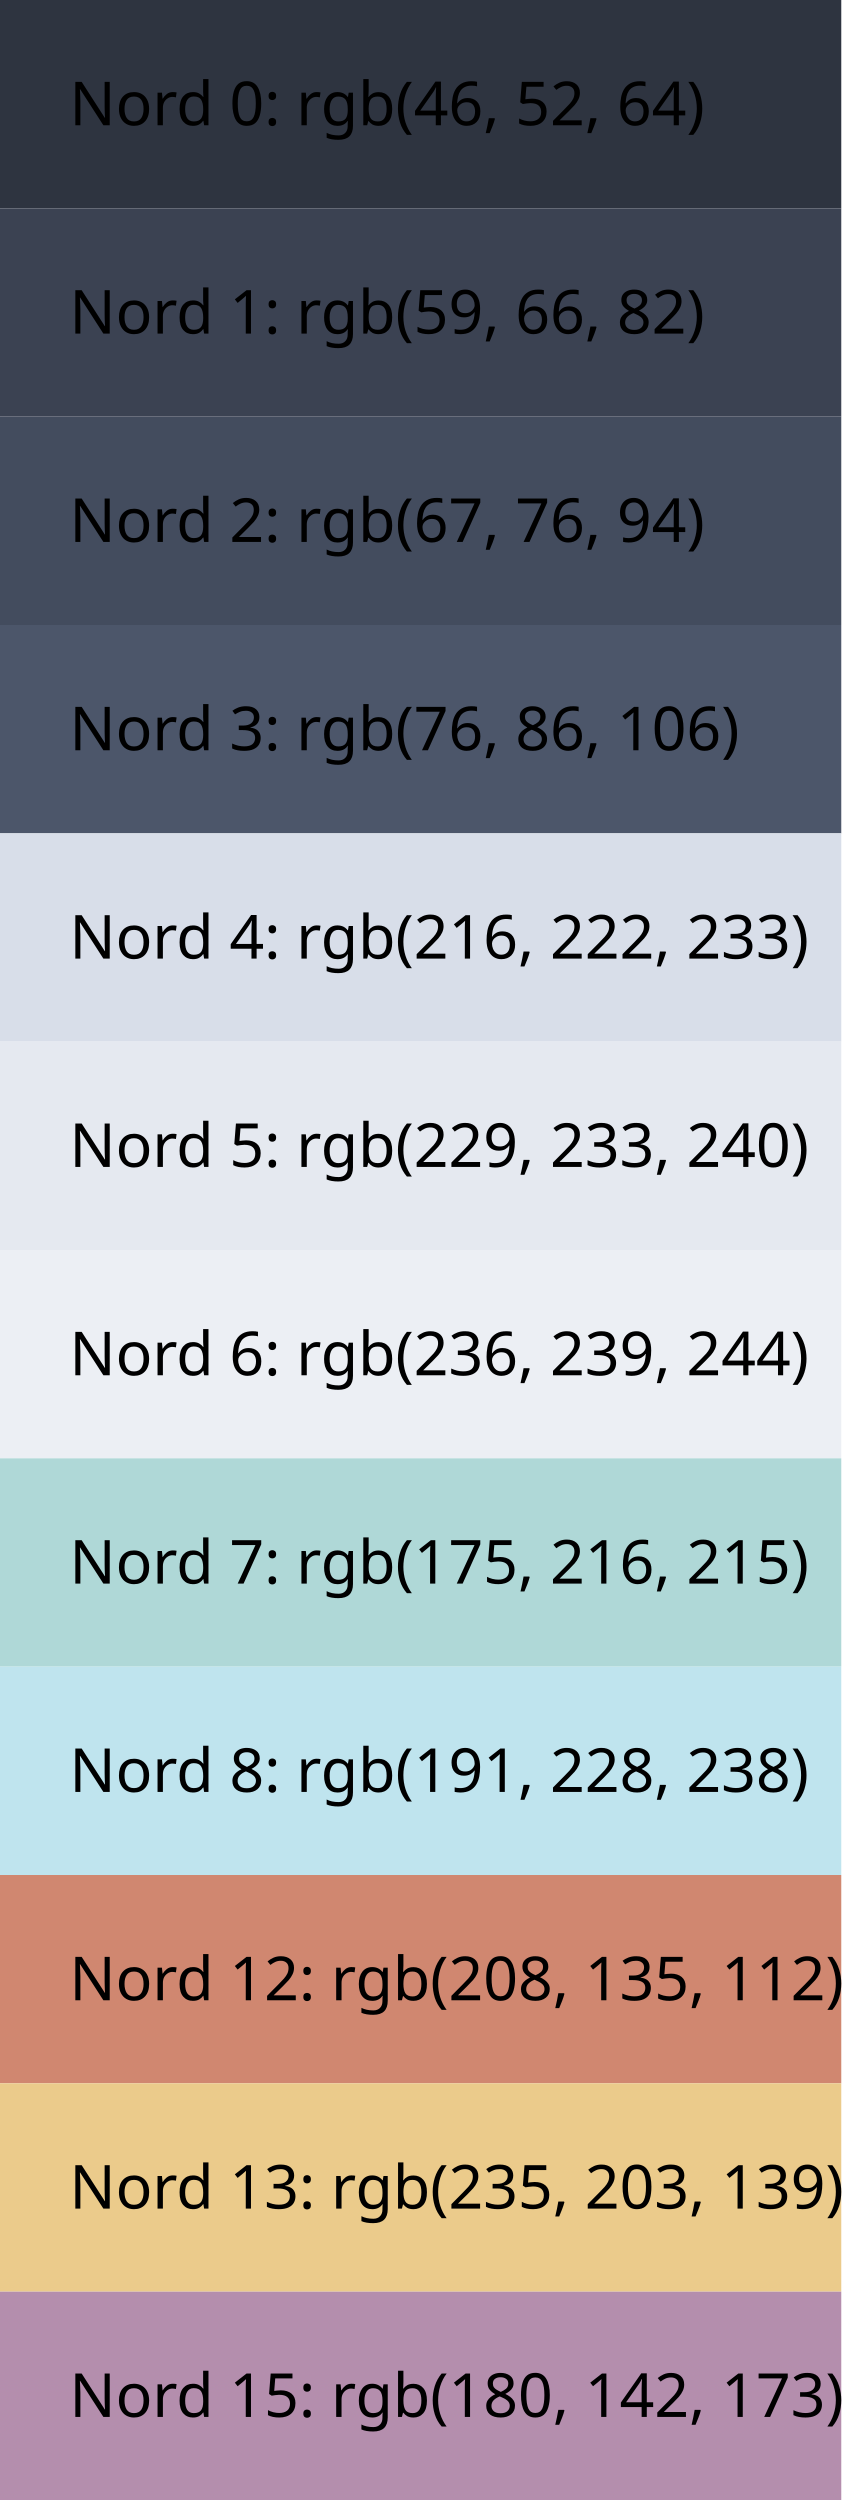
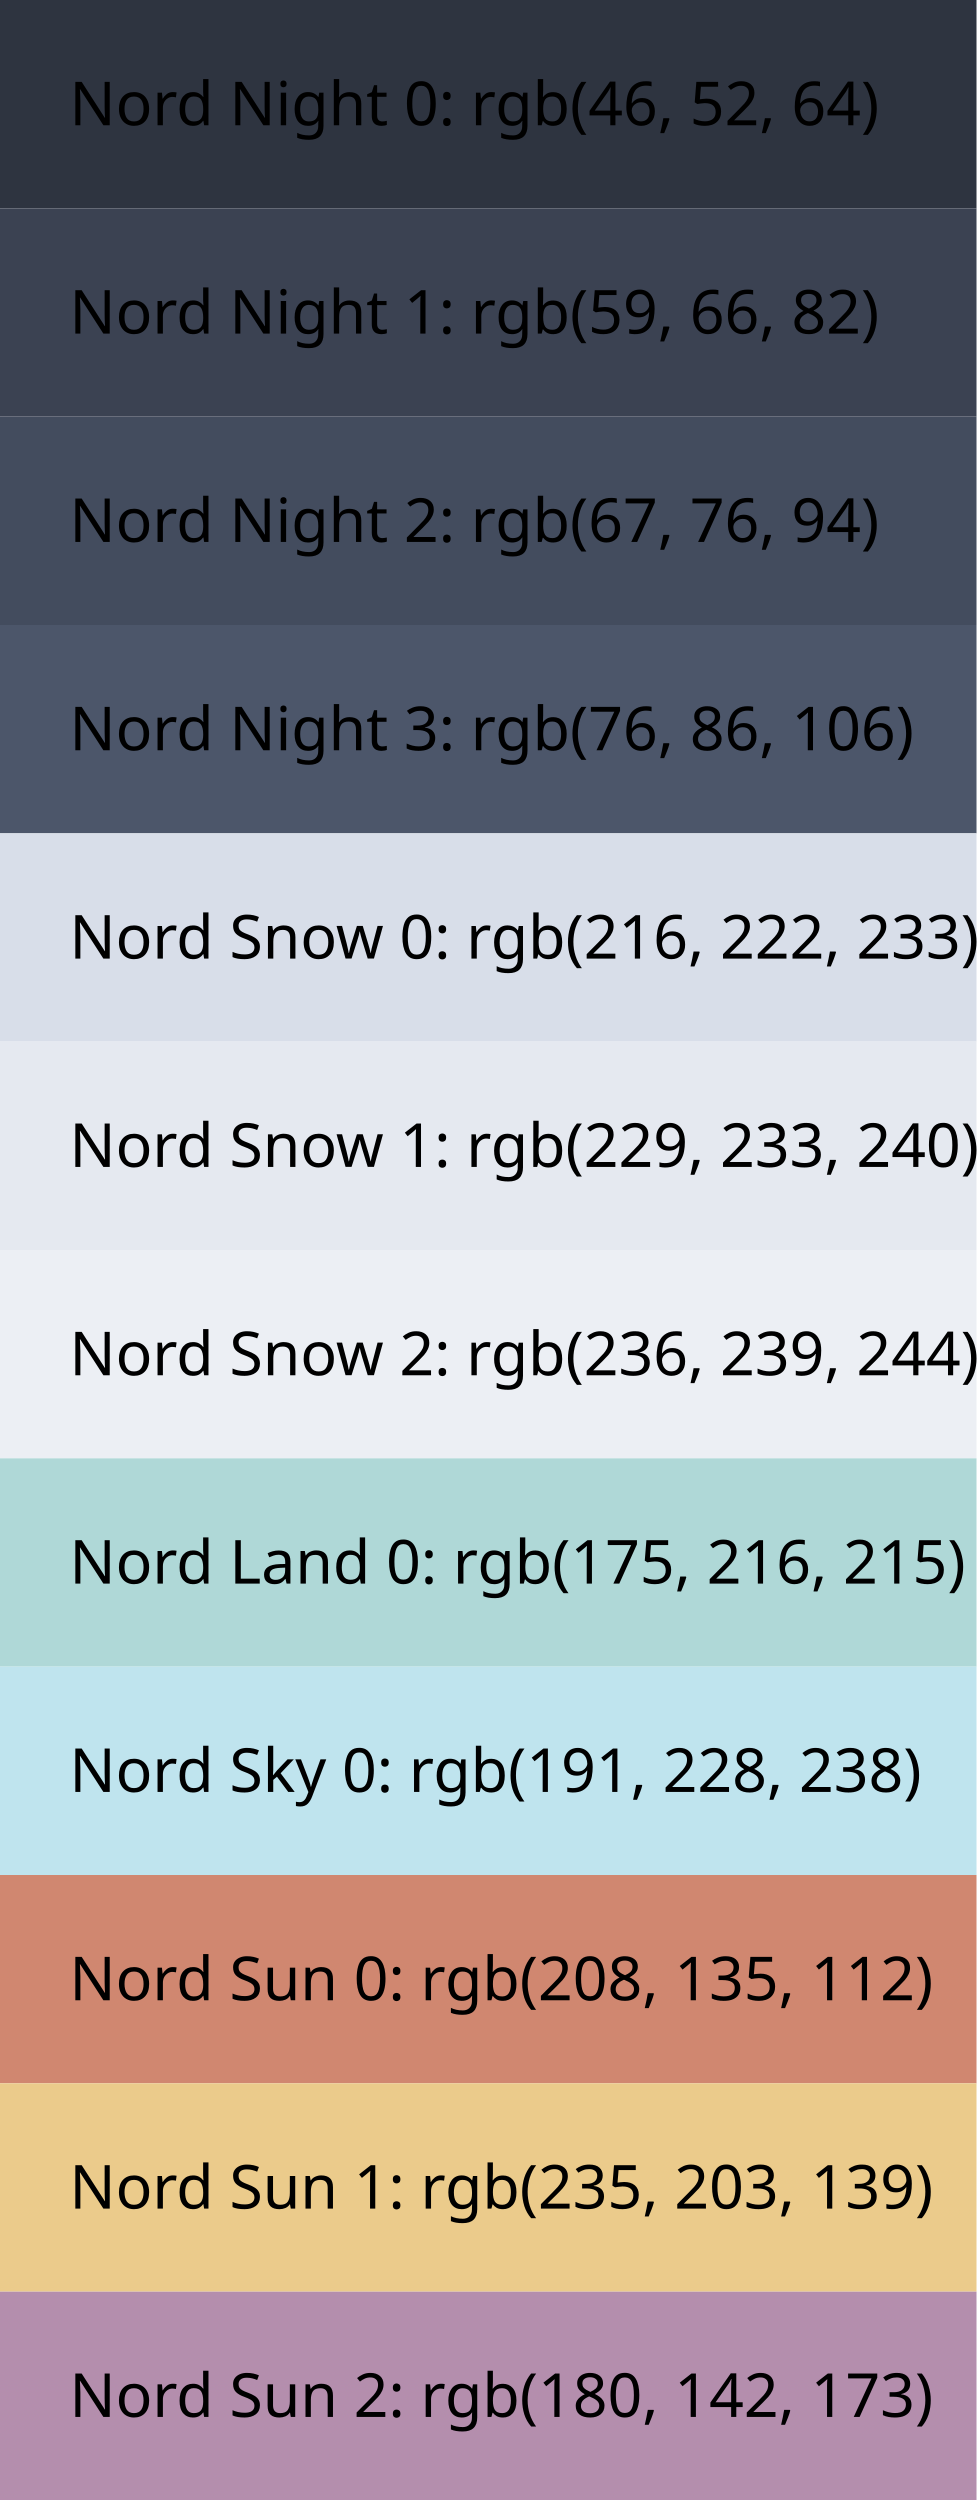
<svg xmlns="http://www.w3.org/2000/svg" width="100%" height="576px" style="font:inherit">
  <style>text {font: 400 14px sans-serif}</style>
  <rect x="0" y="0" width="100%" height="48" fill="rgb(46, 52, 64)" />
-   <text x="16" y="24" dominant-baseline="middle">Nord 0: rgb(46, 52, 64)</text>
+   <text x="16" y="24" dominant-baseline="middle">Nord Night 0: rgb(46, 52, 64)</text>
  <rect x="0" y="48" width="100%" height="48" fill="rgb(59, 66, 82)" />
-   <text x="16" y="72" dominant-baseline="middle">Nord 1: rgb(59, 66, 82)</text>
+   <text x="16" y="72" dominant-baseline="middle">Nord Night 1: rgb(59, 66, 82)</text>
  <rect x="0" y="96" width="100%" height="48" fill="rgb(67, 76, 94)" />
-   <text x="16" y="120" dominant-baseline="middle">Nord 2: rgb(67, 76, 94)</text>
+   <text x="16" y="120" dominant-baseline="middle">Nord Night 2: rgb(67, 76, 94)</text>
  <rect x="0" y="144" width="100%" height="48" fill="rgb(76, 86, 106)" />
-   <text x="16" y="168" dominant-baseline="middle">Nord 3: rgb(76, 86, 106)</text>
+   <text x="16" y="168" dominant-baseline="middle">Nord Night 3: rgb(76, 86, 106)</text>
  <rect x="0" y="192" width="100%" height="48" fill="rgb(216, 222, 233)" />
-   <text x="16" y="216" dominant-baseline="middle">Nord 4: rgb(216, 222, 233)</text>
+   <text x="16" y="216" dominant-baseline="middle">Nord Snow 0: rgb(216, 222, 233)</text>
  <rect x="0" y="240" width="100%" height="48" fill="rgb(229, 233, 240)" />
-   <text x="16" y="264" dominant-baseline="middle">Nord 5: rgb(229, 233, 240)</text>
+   <text x="16" y="264" dominant-baseline="middle">Nord Snow 1: rgb(229, 233, 240)</text>
  <rect x="0" y="288" width="100%" height="48" fill="rgb(236, 239, 244)" />
-   <text x="16" y="312" dominant-baseline="middle">Nord 6: rgb(236, 239, 244)</text>
+   <text x="16" y="312" dominant-baseline="middle">Nord Snow 2: rgb(236, 239, 244)</text>
  <rect x="0" y="336" width="100%" height="48" fill="rgb(175, 216, 215)" />
-   <text x="16" y="360" dominant-baseline="middle">Nord 7: rgb(175, 216, 215)</text>
+   <text x="16" y="360" dominant-baseline="middle">Nord Land 0: rgb(175, 216, 215)</text>
  <rect x="0" y="384" width="100%" height="48" fill="rgb(191, 228, 238)" />
-   <text x="16" y="408" dominant-baseline="middle">Nord 8: rgb(191, 228, 238)</text>
+   <text x="16" y="408" dominant-baseline="middle">Nord Sky 0: rgb(191, 228, 238)</text>
  <rect x="0" y="432" width="100%" height="48" fill="rgb(208, 135, 112)" />
-   <text x="16" y="456" dominant-baseline="middle">Nord 12: rgb(208, 135, 112)</text>
+   <text x="16" y="456" dominant-baseline="middle">Nord Sun 0: rgb(208, 135, 112)</text>
  <rect x="0" y="480" width="100%" height="48" fill="rgb(235, 203, 139)" />
-   <text x="16" y="504" dominant-baseline="middle">Nord 13: rgb(235, 203, 139)</text>
+   <text x="16" y="504" dominant-baseline="middle">Nord Sun 1: rgb(235, 203, 139)</text>
  <rect x="0" y="528" width="100%" height="48" fill="rgb(180, 142, 173)" />
-   <text x="16" y="552" dominant-baseline="middle">Nord 15: rgb(180, 142, 173)</text>
+   <text x="16" y="552" dominant-baseline="middle">Nord Sun 2: rgb(180, 142, 173)</text>
</svg>
